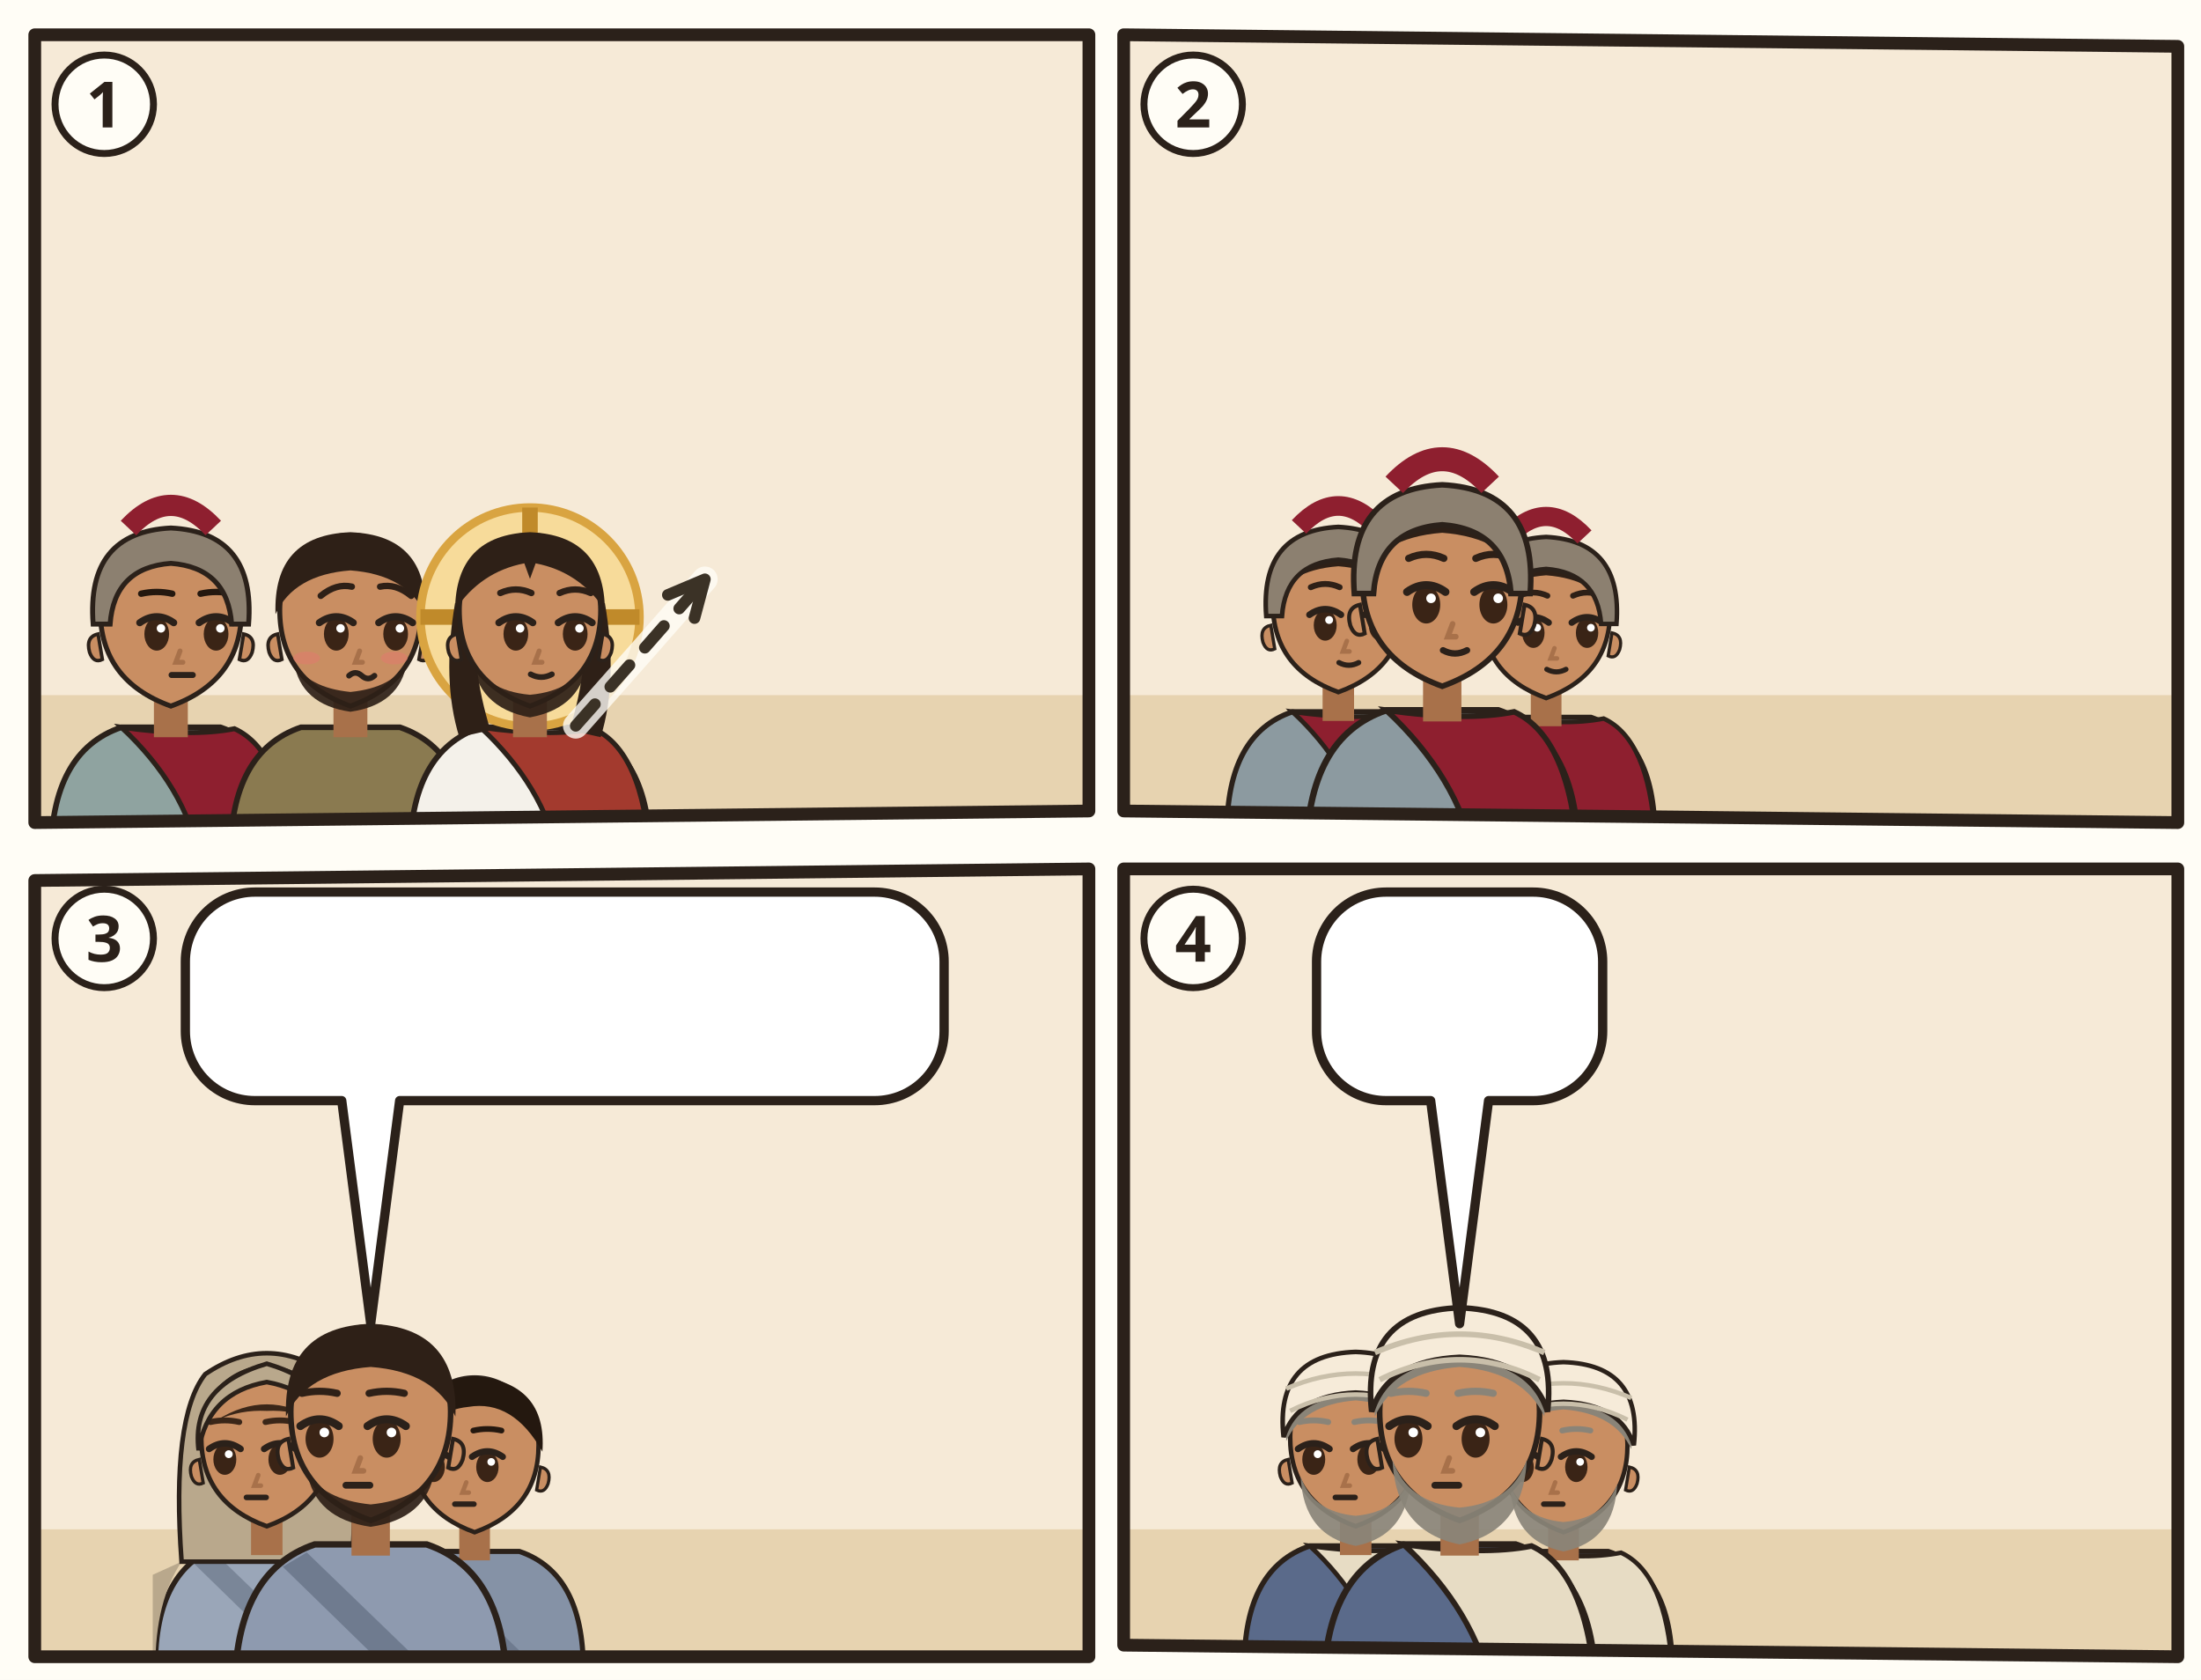
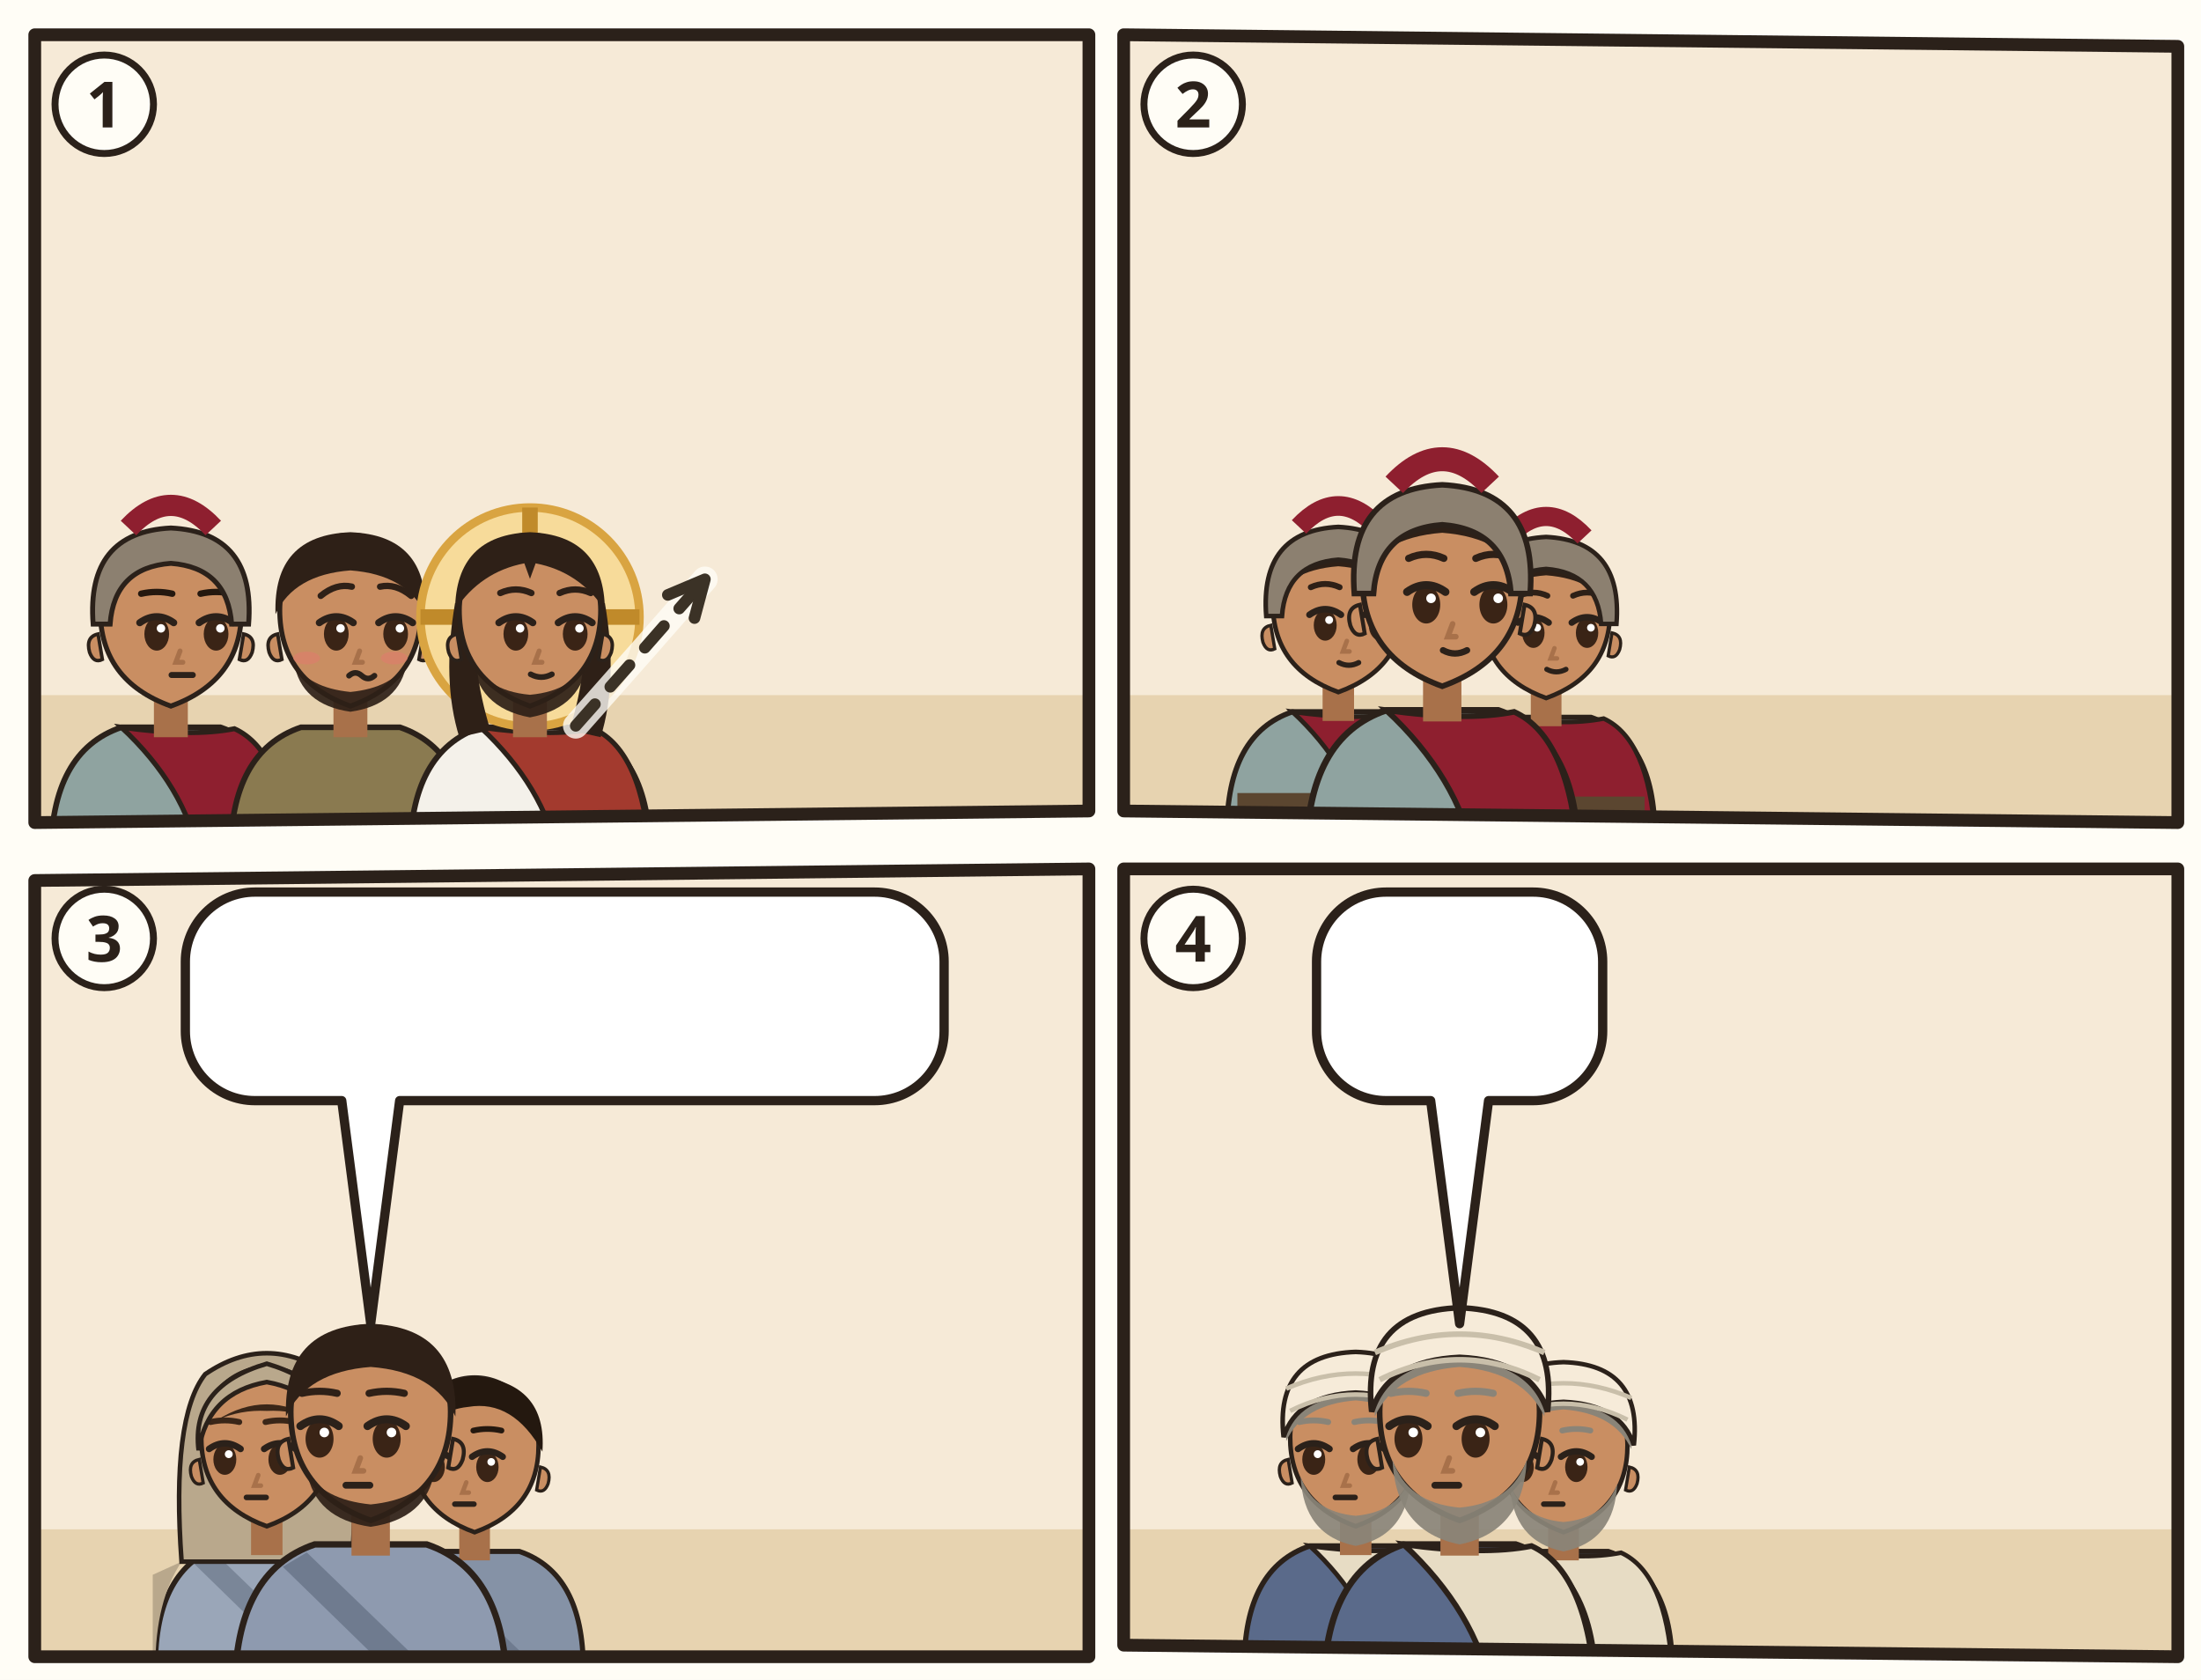
<svg xmlns="http://www.w3.org/2000/svg" viewBox="0 0 380 290">
  <rect width="380" height="290" fill="#FFFDF6" />
  <g transform="translate(4 4)">
    <clipPath id="an-cp-mrk-015-021-032-1">
      <polygon points="2,2 184,2 184,136 2,138" />
    </clipPath>
    <g clip-path="url(#an-cp-mrk-015-021-032-1)">
      <polygon points="2,2 184,2 184,136 2,138" fill="#F6EAD7" />
      <path d="M0 116h186v24H0z" fill="#E7D3B0" />
      <use href="#an-berg" x="72" y="51" width="110" height="69" opacity=".6" />
      <g transform="translate(25.5 102.52) scale(1.22)">
        <path d="M-17 34Q-17 19-7 15.6L7 15.6Q17 19 17 34z" fill="#8FA3A0" stroke="#2B211A" stroke-width=".8" />
        <path d="M-7 15.6Q3 17 9 15.8Q16 19 17 34L4 34Q2 24-7 15.6z" fill="#8E1F2F" stroke="#2B211A" stroke-width=".7" />
        <path d="M-2.4 11h4.8v6h-4.8z" fill="#A8714A" />
        <path d="M-10 -1Q-10 9 0 12.6Q10 9 10 -1A10 10.6 0 0 0 -10 -1z" fill="#C98E62" stroke="#2B211A" stroke-width=".7" />
        <path d="M10.3 2.4q1.8.4 1.2 2.6-.6 1.6-1.8 1z M-10.3 2.4q-1.8.4-1.2 2.6.6 1.6 1.8 1z" fill="#C98E62" stroke="#2B211A" stroke-width=".5" />
        <ellipse cx="-2.0" cy="2.4" rx="1.75" ry="2.35" fill="#3A2416" />
        <path d="M-4.4 0.8Q-2.0 -0.9 0.4 0.8" fill="none" stroke="#2B211A" stroke-width="1" stroke-linecap="round" />
        <circle cx="-1.4" cy="1.6" r=".6" fill="#FFF" />
        <ellipse cx="6.4" cy="2.4" rx="1.75" ry="2.35" fill="#3A2416" />
        <path d="M4.0 0.8Q6.4 -0.9 8.8 0.8" fill="none" stroke="#2B211A" stroke-width="1" stroke-linecap="round" />
        <circle cx="7.0" cy="1.6" r=".6" fill="#FFF" />
        <path d="M-4.2 -3.3Q-2.0 -3.8 0.2 -3.3M4.2 -3.3Q6.4 -3.8 8.6 -3.3" fill="none" stroke="#24180F" stroke-width=".9" stroke-linecap="round" />
        <path d="M1.3 4.8l-.6 1.6h1" fill="none" stroke="#A8714A" stroke-width=".7" stroke-linecap="round" />
        <path d="M0.1 8.2h3" stroke="#2B211A" stroke-width=".85" stroke-linecap="round" />
        <path d="M-11 1Q-12-12 0-12.6Q12-12 11 1L8.6 1Q8-7 0-7.6Q-8-7-8.6 1z" fill="#8C8070" stroke="#2B211A" stroke-width=".7" />
        <path d="M-6-12.6Q0-19 6-12.6" fill="none" stroke="#8E1F2F" stroke-width="3" />
      </g>
      <use href="#an-kreuz" x="71.1" y="95.2" width="33.0" height="48.4" />
      <g transform="translate(56.5 102.52) scale(1.22)">
        <path d="M-17 34Q-17 19-7 15.6L7 15.6Q17 19 17 34z" fill="#8A7A50" stroke="#2B211A" stroke-width=".8" />
        <path d="M-15.4 28h30.8v2.6h-30.8z" fill="#5B4630" />
        <path d="M-2.4 11h4.8v6h-4.8z" fill="#A8714A" />
        <path d="M-10 -1Q-10 9 0 12.6Q10 9 10 -1A10 10.6 0 0 0 -10 -1z" fill="#C98E62" stroke="#2B211A" stroke-width=".7" />
        <path d="M10.3 2.4q1.8.4 1.2 2.6-.6 1.6-1.8 1z M-10.3 2.4q-1.8.4-1.2 2.6.6 1.6 1.8 1z" fill="#C98E62" stroke="#2B211A" stroke-width=".5" />
        <path d="M-8 6.4Q-7 12.4 0 13.4Q7 12.4 8 6.4Q6 10 0 10.6Q-6 10-8 6.4z" fill="#2E2017" opacity=".92" />
        <ellipse cx="-2.0" cy="2.4" rx="1.75" ry="2.35" fill="#3A2416" />
        <path d="M-4.4 0.8Q-2.0 -0.9 0.4 0.8" fill="none" stroke="#2B211A" stroke-width="1" stroke-linecap="round" />
        <circle cx="-1.4" cy="1.6" r=".6" fill="#FFF" />
        <ellipse cx="6.4" cy="2.4" rx="1.75" ry="2.35" fill="#3A2416" />
        <path d="M4.0 0.8Q6.4 -0.9 8.8 0.8" fill="none" stroke="#2B211A" stroke-width="1" stroke-linecap="round" />
        <circle cx="7.0" cy="1.6" r=".6" fill="#FFF" />
        <path d="M-4.2 -3.0Q-2.0 -4.8 0.2 -4.3M4.2 -4.3Q6.4 -4.8 8.6 -3.0" fill="none" stroke="#2E2017" stroke-width=".9" stroke-linecap="round" />
        <path d="M1.3 4.8l-.6 1.6h1" fill="none" stroke="#A8714A" stroke-width=".7" stroke-linecap="round" />
        <ellipse cx="-6.2" cy="5.8" rx="1.9" ry=".9" fill="#E07A6E" opacity=".55" />
        <ellipse cx="6.2" cy="5.8" rx="1.9" ry=".9" fill="#E07A6E" opacity=".55" />
        <path d="M-0.2 8.3q.9-.8 1.8 0t1.8 0" fill="none" stroke="#2B211A" stroke-width=".8" stroke-linecap="round" />
        <path d="M-10.6-.4Q-11-11.6 0-12Q11-11.6 10.6-.4Q8-6 0-6.6Q-8-6-10.6-.4z" fill="#2E2017" />
      </g>
      <g transform="translate(87.5 102.52) scale(1.22)">
        <path d="M-17 34Q-17 19-7 15.6L7 15.6Q17 19 17 34z" fill="#F4F1EA" stroke="#2B211A" stroke-width=".8" />
        <path d="M-7 15.6Q3 17 9 15.8Q16 19 17 34L4 34Q2 24-7 15.6z" fill="#A33A2E" stroke="#2B211A" stroke-width=".7" />
        <circle r="15.5" fill="#F7DB9A" stroke="#D9A441" stroke-width="1.2" />
        <path d="M0-15.5v5M-15.5 0h5M15.5 0h-5" stroke="#C08A2A" stroke-width="2.2" />
        <path d="M-10.6 -2Q-12.5 9-10 17L-5.6 16Q-8.4 7-7.6-1z M10.6 -2Q12.5 9 10 17L5.6 16Q8.4 7 7.6-1z" fill="#2E2017" />
        <path d="M-2.4 11h4.8v6h-4.8z" fill="#A8714A" />
        <path d="M-10 -1Q-10 9 0 12.6Q10 9 10 -1A10 10.6 0 0 0 -10 -1z" fill="#C98E62" stroke="#2B211A" stroke-width=".7" />
        <path d="M10.3 2.4q1.8.4 1.2 2.6-.6 1.6-1.8 1z M-10.3 2.4q-1.8.4-1.2 2.6.6 1.6 1.8 1z" fill="#C98E62" stroke="#2B211A" stroke-width=".5" />
        <path d="M-8.2 5.6Q-7.6 12.8 0 14.2Q7.6 12.8 8.2 5.6Q6.6 10.4 0 11Q-6.6 10.4-8.2 5.6z" fill="#2E2017" opacity=".92" />
        <ellipse cx="-2.0" cy="2.4" rx="1.75" ry="2.35" fill="#3A2416" />
        <path d="M-4.4 0.8Q-2.0 -0.9 0.4 0.8" fill="none" stroke="#2B211A" stroke-width="1" stroke-linecap="round" />
        <circle cx="-1.4" cy="1.6" r=".6" fill="#FFF" />
        <ellipse cx="6.4" cy="2.4" rx="1.75" ry="2.35" fill="#3A2416" />
        <path d="M4.0 0.8Q6.4 -0.9 8.8 0.8" fill="none" stroke="#2B211A" stroke-width="1" stroke-linecap="round" />
        <circle cx="7.0" cy="1.6" r=".6" fill="#FFF" />
        <path d="M-4.2 -3.4Q-2.0 -4.4 0.2 -3.4M4.2 -3.4Q6.4 -4.4 8.6 -3.4" fill="none" stroke="#2E2017" stroke-width=".9" stroke-linecap="round" />
        <path d="M1.3 4.8l-.6 1.6h1" fill="none" stroke="#A8714A" stroke-width=".7" stroke-linecap="round" />
        <path d="M0.1 8.1Q1.6 8.9 3.1 8.1" fill="none" stroke="#2B211A" stroke-width=".8" stroke-linecap="round" />
        <path d="M-10.6-1Q-10.5-11.6 0-12Q10.5-11.6 10.6-1Q7-6.4 .8-7.6L0-5.4-.8-7.6Q-7-6.4-10.6-1z" fill="#2E2017" />
      </g>
      <path d="M95.4 121.3Q106.6 108.7 117.7 96.0" fill="none" stroke="#FFFDF6" stroke-width="4.4" stroke-linecap="round" opacity=".8" />
      <path d="M95.4 121.3Q106.6 108.7 117.7 96.0" fill="none" stroke="#3B3226" stroke-width="2" stroke-dasharray="5 4" stroke-linecap="round" />
      <path d="M115.9 102.7L117.7 96.0L111.3 98.7" fill="none" stroke="#3B3226" stroke-width="2" stroke-linecap="round" stroke-linejoin="round" />
    </g>
    <polygon points="2,2 184,2 184,136 2,138" fill="none" stroke="#2B211A" stroke-width="2.2" stroke-linejoin="round" />
    <circle cx="14" cy="14" r="8.5" fill="#FFFDF6" stroke="#2B211A" stroke-width="1.2" />
    <text x="14" y="18" text-anchor="middle" font-family="sans-serif" font-size="11" font-weight="700" fill="#2B211A">1</text>
  </g>
  <g transform="translate(192 4)">
    <clipPath id="an-cp-mrk-015-021-032-2">
      <polygon points="2,2 184,4 184,138 2,136" />
    </clipPath>
    <g clip-path="url(#an-cp-mrk-015-021-032-2)">
      <polygon points="2,2 184,4 184,138 2,136" fill="#F6EAD7" />
      <path d="M0 116h186v24H0z" fill="#E7D3B0" />
      <use href="#an-berg" x="72" y="51" width="110" height="69" opacity=".6" />
      <g transform="translate(39.06 101.22) scale(1.1316)">
-         <path d="M-17 34Q-17 19-7 15.6L7 15.6Q17 19 17 34z" fill="#8C9AA0" stroke="#2B211A" stroke-width=".8" />
+         <path d="M-17 34Q-17 19-7 15.6L7 15.6Q17 19 17 34z" fill="#8FA3A0" stroke="#2B211A" stroke-width=".8" />
        <path d="M-7 15.6Q3 17 9 15.8Q16 19 17 34L4 34Q2 24-7 15.6z" fill="#8E1F2F" stroke="#2B211A" stroke-width=".7" />
+         <path d="M-15.4 28h30.8v2.6h-30.8z" fill="#5B4630" />
        <path d="M-2.4 11h4.8v6h-4.8z" fill="#A8714A" />
        <path d="M-10 -1Q-10 9 0 12.6Q10 9 10 -1A10 10.6 0 0 0 -10 -1z" fill="#C98E62" stroke="#2B211A" stroke-width=".7" />
        <path d="M10.3 2.4q1.8.4 1.2 2.6-.6 1.6-1.8 1z M-10.3 2.4q-1.8.4-1.2 2.6.6 1.6 1.8 1z" fill="#C98E62" stroke="#2B211A" stroke-width=".5" />
        <ellipse cx="-2.0" cy="2.4" rx="1.75" ry="2.35" fill="#3A2416" />
        <path d="M-4.4 0.8Q-2.0 -0.9 0.4 0.8" fill="none" stroke="#2B211A" stroke-width="1" stroke-linecap="round" />
        <circle cx="-1.4" cy="1.6" r=".6" fill="#FFF" />
        <ellipse cx="6.4" cy="2.4" rx="1.75" ry="2.35" fill="#3A2416" />
        <path d="M4.0 0.8Q6.4 -0.9 8.8 0.8" fill="none" stroke="#2B211A" stroke-width="1" stroke-linecap="round" />
        <circle cx="7.0" cy="1.6" r=".6" fill="#FFF" />
        <path d="M-4.2 -3.4Q-2.0 -4.4 0.2 -3.4M4.2 -3.4Q6.4 -4.4 8.6 -3.4" fill="none" stroke="#2E2017" stroke-width=".9" stroke-linecap="round" />
        <path d="M1.3 4.8l-.6 1.6h1" fill="none" stroke="#A8714A" stroke-width=".7" stroke-linecap="round" />
        <path d="M0.1 8.1Q1.6 8.9 3.1 8.1" fill="none" stroke="#2B211A" stroke-width=".8" stroke-linecap="round" />
        <path d="M-10.6-.4Q-11-11.6 0-12Q11-11.6 10.6-.4Q8-6 0-6.6Q-8-6-10.6-.4z" fill="#2E2017" />
        <path d="M-11 1Q-12-12 0-12.6Q12-12 11 1L8.6 1Q8-7 0-7.6Q-8-7-8.6 1z" fill="#8C8070" stroke="#2B211A" stroke-width=".7" />
        <path d="M-6-12.6Q0-19 6-12.6" fill="none" stroke="#8E1F2F" stroke-width="3" />
      </g>
      <g transform="translate(74.94 102.6) scale(1.104)">
-         <path d="M-17 34Q-17 19-7 15.6L7 15.6Q17 19 17 34z" fill="#8C9AA0" stroke="#2B211A" stroke-width=".8" />
+         <path d="M-17 34Q-17 19-7 15.6L7 15.6Q17 19 17 34z" fill="#8FA3A0" stroke="#2B211A" stroke-width=".8" />
        <path d="M-7 15.6Q3 17 9 15.8Q16 19 17 34L4 34Q2 24-7 15.6z" fill="#8E1F2F" stroke="#2B211A" stroke-width=".7" />
+         <path d="M-15.4 28h30.8v2.6h-30.8z" fill="#5B4630" />
        <path d="M-2.4 11h4.8v6h-4.8z" fill="#A8714A" />
        <path d="M-10 -1Q-10 9 0 12.6Q10 9 10 -1A10 10.6 0 0 0 -10 -1z" fill="#C98E62" stroke="#2B211A" stroke-width=".7" />
        <path d="M10.3 2.4q1.8.4 1.2 2.6-.6 1.6-1.8 1z M-10.3 2.4q-1.8.4-1.2 2.6.6 1.6 1.8 1z" fill="#C98E62" stroke="#2B211A" stroke-width=".5" />
        <ellipse cx="-2.0" cy="2.4" rx="1.75" ry="2.35" fill="#3A2416" />
        <path d="M-4.4 0.8Q-2.0 -0.9 0.4 0.8" fill="none" stroke="#2B211A" stroke-width="1" stroke-linecap="round" />
        <circle cx="-1.4" cy="1.6" r=".6" fill="#FFF" />
        <ellipse cx="6.4" cy="2.4" rx="1.75" ry="2.35" fill="#3A2416" />
        <path d="M4.0 0.8Q6.4 -0.9 8.8 0.8" fill="none" stroke="#2B211A" stroke-width="1" stroke-linecap="round" />
        <circle cx="7.0" cy="1.6" r=".6" fill="#FFF" />
        <path d="M-4.2 -3.4Q-2.0 -4.4 0.2 -3.4M4.2 -3.4Q6.4 -4.4 8.6 -3.4" fill="none" stroke="#2E2017" stroke-width=".9" stroke-linecap="round" />
        <path d="M1.3 4.8l-.6 1.6h1" fill="none" stroke="#A8714A" stroke-width=".7" stroke-linecap="round" />
        <path d="M0.1 8.1Q1.6 8.9 3.1 8.1" fill="none" stroke="#2B211A" stroke-width=".8" stroke-linecap="round" />
        <path d="M-10.6-.4Q-11-11.6 0-12Q11-11.6 10.6-.4Q8-6 0-6.6Q-8-6-10.6-.4z" fill="#2E2017" />
        <path d="M-11 1Q-12-12 0-12.6Q12-12 11 1L8.6 1Q8-7 0-7.6Q-8-7-8.6 1z" fill="#8C8070" stroke="#2B211A" stroke-width=".7" />
        <path d="M-6-12.6Q0-19 6-12.6" fill="none" stroke="#8E1F2F" stroke-width="3" />
      </g>
      <g transform="translate(57.0 97.08) scale(1.38)">
-         <path d="M-17 34Q-17 19-7 15.6L7 15.6Q17 19 17 34z" fill="#8C9AA0" stroke="#2B211A" stroke-width=".8" />
+         <path d="M-17 34Q-17 19-7 15.6L7 15.6Q17 19 17 34z" fill="#8FA3A0" stroke="#2B211A" stroke-width=".8" />
        <path d="M-7 15.6Q3 17 9 15.8Q16 19 17 34L4 34Q2 24-7 15.6z" fill="#8E1F2F" stroke="#2B211A" stroke-width=".7" />
+         <path d="M-15.4 28h30.8v2.6h-30.8z" fill="#5B4630" />
        <path d="M-2.4 11h4.8v6h-4.8z" fill="#A8714A" />
        <path d="M-10 -1Q-10 9 0 12.6Q10 9 10 -1A10 10.6 0 0 0 -10 -1z" fill="#C98E62" stroke="#2B211A" stroke-width=".7" />
        <path d="M10.3 2.4q1.8.4 1.2 2.6-.6 1.6-1.8 1z M-10.3 2.4q-1.8.4-1.2 2.6.6 1.6 1.8 1z" fill="#C98E62" stroke="#2B211A" stroke-width=".5" />
        <ellipse cx="-2.0" cy="2.4" rx="1.75" ry="2.35" fill="#3A2416" />
        <path d="M-4.4 0.8Q-2.0 -0.9 0.4 0.8" fill="none" stroke="#2B211A" stroke-width="1" stroke-linecap="round" />
        <circle cx="-1.4" cy="1.6" r=".6" fill="#FFF" />
        <ellipse cx="6.4" cy="2.4" rx="1.75" ry="2.35" fill="#3A2416" />
        <path d="M4.0 0.8Q6.4 -0.9 8.8 0.8" fill="none" stroke="#2B211A" stroke-width="1" stroke-linecap="round" />
        <circle cx="7.0" cy="1.6" r=".6" fill="#FFF" />
        <path d="M-4.2 -3.4Q-2.0 -4.4 0.2 -3.4M4.2 -3.4Q6.4 -4.4 8.6 -3.4" fill="none" stroke="#2E2017" stroke-width=".9" stroke-linecap="round" />
        <path d="M1.3 4.8l-.6 1.6h1" fill="none" stroke="#A8714A" stroke-width=".7" stroke-linecap="round" />
        <path d="M0.1 8.1Q1.6 8.9 3.1 8.1" fill="none" stroke="#2B211A" stroke-width=".8" stroke-linecap="round" />
        <path d="M-10.6-.4Q-11-11.6 0-12Q11-11.6 10.6-.4Q8-6 0-6.6Q-8-6-10.6-.4z" fill="#2E2017" />
        <path d="M-11 1Q-12-12 0-12.6Q12-12 11 1L8.6 1Q8-7 0-7.6Q-8-7-8.6 1z" fill="#8C8070" stroke="#2B211A" stroke-width=".7" />
        <path d="M-6-12.6Q0-19 6-12.6" fill="none" stroke="#8E1F2F" stroke-width="3" />
        <use href="#an-los" x="-4" y="18" width="16" height="12" />
      </g>
      <use href="#an-kreuz" x="106.0" y="80" width="30" height="44" />
      <use href="#an-kreuz" x="130.0" y="82" width="30" height="44" />
      <use href="#an-kreuz" x="154.0" y="80" width="30" height="44" />
    </g>
    <polygon points="2,2 184,4 184,138 2,136" fill="none" stroke="#2B211A" stroke-width="2.2" stroke-linejoin="round" />
    <circle cx="14" cy="14" r="8.5" fill="#FFFDF6" stroke="#2B211A" stroke-width="1.2" />
    <text x="14" y="18" text-anchor="middle" font-family="sans-serif" font-size="11" font-weight="700" fill="#2B211A">2</text>
  </g>
  <g transform="translate(4 148)">
    <clipPath id="an-cp-mrk-015-021-032-3">
      <polygon points="2,4 184,2 184,138 2,138" />
    </clipPath>
    <g clip-path="url(#an-cp-mrk-015-021-032-3)">
      <polygon points="2,4 184,2 184,138 2,138" fill="#F6EAD7" />
      <path d="M0 116h186v24H0z" fill="#E7D3B0" />
      <g transform="translate(42.06 101.22) scale(1.1316)">
        <path d="M-17 34Q-17 19-7 15.6L7 15.6Q17 19 17 34z" fill="#9AA6B8" stroke="#2B211A" stroke-width=".8" />
        <path d="M-13 18Q-17 24-17 34h-.4V20zM13 18Q17 24 17 34V20z" fill="#B9A88C" />
        <path d="M-8 16.6L10 34h-5L-11 18.4z" fill="#7A8698" />
        <path d="M-13 18Q-14.6-4-9.4-10.6Q0-17 9.4-10.6Q14.6-4 13 18z" fill="#B9A88C" stroke="#2B211A" stroke-width=".7" />
        <path d="M-2.4 11h4.8v6h-4.8z" fill="#A8714A" />
        <path d="M-10 -1Q-10 9 0 12.6Q10 9 10 -1A10 10.6 0 0 0 -10 -1z" fill="#C98E62" stroke="#2B211A" stroke-width=".7" />
        <path d="M10.3 2.4q1.8.4 1.2 2.6-.6 1.6-1.8 1z M-10.3 2.4q-1.8.4-1.2 2.6.6 1.6 1.8 1z" fill="#C98E62" stroke="#2B211A" stroke-width=".5" />
        <ellipse cx="-6.4" cy="2.4" rx="1.75" ry="2.35" fill="#3A2416" />
        <path d="M-8.8 0.8Q-6.4 -0.9 -4.0 0.8" fill="none" stroke="#2B211A" stroke-width="1" stroke-linecap="round" />
        <circle cx="-5.8" cy="1.6" r=".6" fill="#FFF" />
        <ellipse cx="2.0" cy="2.4" rx="1.75" ry="2.35" fill="#3A2416" />
        <path d="M-0.4 0.8Q2.0 -0.9 4.4 0.8" fill="none" stroke="#2B211A" stroke-width="1" stroke-linecap="round" />
        <circle cx="2.6" cy="1.6" r=".6" fill="#FFF" />
        <path d="M-8.6 -3.3Q-6.4 -3.8 -4.2 -3.3M-0.2 -3.3Q2.0 -3.8 4.2 -3.3" fill="none" stroke="#3A2618" stroke-width=".9" stroke-linecap="round" />
        <path d="M-1.3 4.8l-.6 1.6h1" fill="none" stroke="#A8714A" stroke-width=".7" stroke-linecap="round" />
        <path d="M-3.1 8.2h3" stroke="#2B211A" stroke-width=".85" stroke-linecap="round" />
        <path d="M-7.6-3.6Q0-8.4 7.6-3.6Q4-5.2 0-5Q-4-5.2-7.6-3.6z" fill="#3A2618" />
        <path d="M-10.4 1Q-11.6-8.8 0-12.2Q11.6-8.8 10.4 1Q9-7.8 0-9.4Q-9-7.8-10.4 1z" fill="#B9A88C" stroke="#2B211A" stroke-width=".7" />
      </g>
      <g transform="translate(77.94 102.6) scale(1.104)">
        <path d="M-17 34Q-17 19-7 15.6L7 15.6Q17 19 17 34z" fill="#8592A6" stroke="#2B211A" stroke-width=".8" />
        <path d="M-8 16.6L10 34h-5L-11 18.4z" fill="#6F7B8F" />
        <path d="M-2.4 11h4.8v6h-4.8z" fill="#A8714A" />
        <path d="M-10 -1Q-10 9 0 12.6Q10 9 10 -1A10 10.6 0 0 0 -10 -1z" fill="#C98E62" stroke="#2B211A" stroke-width=".7" />
        <path d="M10.3 2.4q1.8.4 1.2 2.6-.6 1.6-1.8 1z M-10.3 2.4q-1.8.4-1.2 2.6.6 1.6 1.8 1z" fill="#C98E62" stroke="#2B211A" stroke-width=".5" />
        <ellipse cx="-6.4" cy="2.4" rx="1.75" ry="2.35" fill="#3A2416" />
        <path d="M-8.8 0.8Q-6.4 -0.9 -4.0 0.8" fill="none" stroke="#2B211A" stroke-width="1" stroke-linecap="round" />
        <circle cx="-5.8" cy="1.6" r=".6" fill="#FFF" />
        <ellipse cx="2.0" cy="2.4" rx="1.75" ry="2.35" fill="#3A2416" />
        <path d="M-0.4 0.8Q2.0 -0.9 4.4 0.8" fill="none" stroke="#2B211A" stroke-width="1" stroke-linecap="round" />
        <circle cx="2.6" cy="1.6" r=".6" fill="#FFF" />
        <path d="M-8.6 -3.3Q-6.4 -3.8 -4.2 -3.3M-0.2 -3.3Q2.0 -3.8 4.2 -3.3" fill="none" stroke="#24180F" stroke-width=".9" stroke-linecap="round" />
        <path d="M-1.3 4.8l-.6 1.6h1" fill="none" stroke="#A8714A" stroke-width=".7" stroke-linecap="round" />
        <path d="M-3.1 8.2h3" stroke="#2B211A" stroke-width=".85" stroke-linecap="round" />
        <path d="M-10.6 0Q-11.4-10.8 0-11.8Q11.4-10.8 10.6 0Q6-8.2-1-7Q-7-6.4-10.6 0z" fill="#24180F" />
      </g>
      <g transform="translate(60 97.08) scale(1.38)">
        <path d="M-17 34Q-17 19-7 15.6L7 15.6Q17 19 17 34z" fill="#8E9AAF" stroke="#2B211A" stroke-width=".8" />
        <path d="M-8 16.6L10 34h-5L-11 18.4z" fill="#6F7B8F" />
        <path d="M-2.4 11h4.8v6h-4.8z" fill="#A8714A" />
        <path d="M-10 -1Q-10 9 0 12.6Q10 9 10 -1A10 10.6 0 0 0 -10 -1z" fill="#C98E62" stroke="#2B211A" stroke-width=".7" />
        <path d="M10.3 2.4q1.8.4 1.2 2.6-.6 1.6-1.8 1z M-10.3 2.4q-1.8.4-1.2 2.6.6 1.6 1.8 1z" fill="#C98E62" stroke="#2B211A" stroke-width=".5" />
        <path d="M-8 6.4Q-7 12.4 0 13.4Q7 12.4 8 6.4Q6 10 0 10.6Q-6 10-8 6.4z" fill="#2E2017" opacity=".92" />
        <ellipse cx="-6.4" cy="2.4" rx="1.75" ry="2.35" fill="#3A2416" />
        <path d="M-8.8 0.8Q-6.4 -0.9 -4.0 0.8" fill="none" stroke="#2B211A" stroke-width="1" stroke-linecap="round" />
        <circle cx="-5.8" cy="1.6" r=".6" fill="#FFF" />
        <ellipse cx="2.0" cy="2.4" rx="1.75" ry="2.35" fill="#3A2416" />
        <path d="M-0.4 0.8Q2.0 -0.9 4.4 0.8" fill="none" stroke="#2B211A" stroke-width="1" stroke-linecap="round" />
        <circle cx="2.6" cy="1.6" r=".6" fill="#FFF" />
        <path d="M-8.6 -3.3Q-6.4 -3.8 -4.2 -3.3M-0.2 -3.3Q2.0 -3.8 4.2 -3.3" fill="none" stroke="#2E2017" stroke-width=".9" stroke-linecap="round" />
        <path d="M-1.3 4.8l-.6 1.6h1" fill="none" stroke="#A8714A" stroke-width=".7" stroke-linecap="round" />
        <path d="M-3.1 8.2h3" stroke="#2B211A" stroke-width=".85" stroke-linecap="round" />
        <path d="M-10.6-.4Q-11-11.6 0-12Q11-11.6 10.6-.4Q8-6 0-6.6Q-8-6-10.6-.4z" fill="#2E2017" />
      </g>
      <use href="#an-kreuz" x="146.5" y="80" width="30" height="44" />
      <g>
        <path d="M40 6H147A12 12 0 0 1 159 18V30A12 12 0 0 1 147 42L65 42L60 80.5L55 42H40A12 12 0 0 1 28 30V18A12 12 0 0 1 40 6Z" fill="#FFFFFF" stroke="#2B211A" stroke-width="1.6" stroke-linejoin="round" />
        <use href="#an-tempel-riss" x="34" y="12" width="32.0" height="24" />
        <use href="#an-sonne" x="71.0" y="12" width="24.0" height="24" />
        <use href="#an-sonne" x="100.0" y="12" width="24.0" height="24" />
        <use href="#an-sonne" x="129.0" y="12" width="24.0" height="24" />
      </g>
    </g>
    <polygon points="2,4 184,2 184,138 2,138" fill="none" stroke="#2B211A" stroke-width="2.2" stroke-linejoin="round" />
    <circle cx="14" cy="14" r="8.5" fill="#FFFDF6" stroke="#2B211A" stroke-width="1.2" />
    <text x="14" y="18" text-anchor="middle" font-family="sans-serif" font-size="11" font-weight="700" fill="#2B211A">3</text>
  </g>
  <g transform="translate(192 148)">
    <clipPath id="an-cp-mrk-015-021-032-4">
      <polygon points="2,2 184,2 184,138 2,136" />
    </clipPath>
    <g clip-path="url(#an-cp-mrk-015-021-032-4)">
      <polygon points="2,2 184,2 184,138 2,136" fill="#F6EAD7" />
      <path d="M0 116h186v24H0z" fill="#E7D3B0" />
      <g transform="translate(42.06 101.22) scale(1.1316)">
        <path d="M-17 34Q-17 19-7 15.6L7 15.6Q17 19 17 34z" fill="#5A6A8A" stroke="#2B211A" stroke-width=".8" />
        <path d="M-7 15.6Q3 17 9 15.8Q16 19 17 34L4 34Q2 24-7 15.6z" fill="#E7DCC4" stroke="#2B211A" stroke-width=".7" />
        <path d="M-2.4 11h4.8v6h-4.8z" fill="#A8714A" />
        <path d="M-10 -1Q-10 9 0 12.6Q10 9 10 -1A10 10.6 0 0 0 -10 -1z" fill="#C98E62" stroke="#2B211A" stroke-width=".7" />
        <path d="M10.3 2.4q1.8.4 1.2 2.6-.6 1.6-1.8 1z M-10.3 2.4q-1.8.4-1.2 2.6.6 1.6 1.8 1z" fill="#C98E62" stroke="#2B211A" stroke-width=".5" />
        <path d="M-8.4 5Q-8 14 0 15.6Q8 14 8.4 5Q6.6 10.4 0 11Q-6.6 10.4-8.4 5z" fill="#8A8478" opacity=".92" />
        <ellipse cx="-6.4" cy="2.4" rx="1.75" ry="2.35" fill="#3A2416" />
        <path d="M-8.8 0.8Q-6.4 -0.9 -4.0 0.8" fill="none" stroke="#2B211A" stroke-width="1" stroke-linecap="round" />
        <circle cx="-5.8" cy="1.6" r=".6" fill="#FFF" />
        <ellipse cx="2.0" cy="2.4" rx="1.75" ry="2.35" fill="#3A2416" />
        <path d="M-0.4 0.8Q2.0 -0.9 4.4 0.8" fill="none" stroke="#2B211A" stroke-width="1" stroke-linecap="round" />
        <circle cx="2.6" cy="1.6" r=".6" fill="#FFF" />
        <path d="M-8.6 -3.3Q-6.4 -3.8 -4.2 -3.3M-0.2 -3.3Q2.0 -3.8 4.2 -3.3" fill="none" stroke="#8A8478" stroke-width=".9" stroke-linecap="round" />
        <path d="M-1.3 4.8l-.6 1.6h1" fill="none" stroke="#A8714A" stroke-width=".7" stroke-linecap="round" />
        <path d="M-3.1 8.2h3" stroke="#2B211A" stroke-width=".85" stroke-linecap="round" />
        <path d="M-10.6-.4Q-11-11.6 0-12Q11-11.6 10.6-.4Q8-6 0-6.6Q-8-6-10.6-.4z" fill="#8A8478" />
        <path d="M-11-1Q-12.4-13.6 0-14Q12.4-13.6 11-1Q9-7.4 0-7.8Q-9-7.4-11-1z" fill="#F6EBD9" stroke="#2B211A" stroke-width=".7" />
        <path d="M-10-5Q0-10 10-5M-10.6-8.4Q0-13 10.6-8.4" fill="none" stroke="#C9BFAA" stroke-width=".7" />
      </g>
      <g transform="translate(77.94 102.6) scale(1.104)">
        <path d="M-17 34Q-17 19-7 15.6L7 15.6Q17 19 17 34z" fill="#5A6A8A" stroke="#2B211A" stroke-width=".8" />
        <path d="M-7 15.6Q3 17 9 15.8Q16 19 17 34L4 34Q2 24-7 15.6z" fill="#E7DCC4" stroke="#2B211A" stroke-width=".7" />
        <path d="M-2.4 11h4.8v6h-4.8z" fill="#A8714A" />
        <path d="M-10 -1Q-10 9 0 12.6Q10 9 10 -1A10 10.6 0 0 0 -10 -1z" fill="#C98E62" stroke="#2B211A" stroke-width=".7" />
        <path d="M10.3 2.4q1.8.4 1.2 2.6-.6 1.6-1.8 1z M-10.3 2.4q-1.8.4-1.2 2.6.6 1.6 1.8 1z" fill="#C98E62" stroke="#2B211A" stroke-width=".5" />
        <path d="M-8.4 5Q-8 14 0 15.6Q8 14 8.4 5Q6.6 10.4 0 11Q-6.6 10.4-8.4 5z" fill="#8A8478" opacity=".92" />
        <ellipse cx="-6.4" cy="2.4" rx="1.75" ry="2.35" fill="#3A2416" />
        <path d="M-8.8 0.8Q-6.4 -0.9 -4.0 0.8" fill="none" stroke="#2B211A" stroke-width="1" stroke-linecap="round" />
        <circle cx="-5.8" cy="1.6" r=".6" fill="#FFF" />
        <ellipse cx="2.0" cy="2.4" rx="1.75" ry="2.35" fill="#3A2416" />
        <path d="M-0.4 0.8Q2.0 -0.9 4.4 0.8" fill="none" stroke="#2B211A" stroke-width="1" stroke-linecap="round" />
        <circle cx="2.6" cy="1.6" r=".6" fill="#FFF" />
        <path d="M-8.6 -3.3Q-6.4 -3.8 -4.2 -3.3M-0.2 -3.3Q2.0 -3.8 4.2 -3.3" fill="none" stroke="#8A8478" stroke-width=".9" stroke-linecap="round" />
        <path d="M-1.3 4.8l-.6 1.6h1" fill="none" stroke="#A8714A" stroke-width=".7" stroke-linecap="round" />
        <path d="M-3.1 8.2h3" stroke="#2B211A" stroke-width=".85" stroke-linecap="round" />
        <path d="M-10.6-.4Q-11-11.6 0-12Q11-11.6 10.6-.4Q8-6 0-6.6Q-8-6-10.6-.4z" fill="#8A8478" />
        <path d="M-11-1Q-12.4-13.6 0-14Q12.4-13.6 11-1Q9-7.4 0-7.8Q-9-7.4-11-1z" fill="#F6EBD9" stroke="#2B211A" stroke-width=".7" />
        <path d="M-10-5Q0-10 10-5M-10.6-8.4Q0-13 10.6-8.4" fill="none" stroke="#C9BFAA" stroke-width=".7" />
      </g>
      <g transform="translate(60 97.08) scale(1.38)">
        <path d="M-17 34Q-17 19-7 15.6L7 15.6Q17 19 17 34z" fill="#5A6A8A" stroke="#2B211A" stroke-width=".8" />
        <path d="M-7 15.6Q3 17 9 15.8Q16 19 17 34L4 34Q2 24-7 15.6z" fill="#E7DCC4" stroke="#2B211A" stroke-width=".7" />
        <path d="M-2.4 11h4.8v6h-4.8z" fill="#A8714A" />
        <path d="M-10 -1Q-10 9 0 12.6Q10 9 10 -1A10 10.6 0 0 0 -10 -1z" fill="#C98E62" stroke="#2B211A" stroke-width=".7" />
        <path d="M10.3 2.4q1.8.4 1.2 2.6-.6 1.6-1.8 1z M-10.3 2.4q-1.8.4-1.2 2.6.6 1.6 1.8 1z" fill="#C98E62" stroke="#2B211A" stroke-width=".5" />
        <path d="M-8.4 5Q-8 14 0 15.6Q8 14 8.4 5Q6.6 10.4 0 11Q-6.6 10.4-8.4 5z" fill="#8A8478" opacity=".92" />
        <ellipse cx="-6.4" cy="2.4" rx="1.75" ry="2.35" fill="#3A2416" />
        <path d="M-8.8 0.8Q-6.4 -0.9 -4.0 0.8" fill="none" stroke="#2B211A" stroke-width="1" stroke-linecap="round" />
        <circle cx="-5.8" cy="1.6" r=".6" fill="#FFF" />
        <ellipse cx="2.0" cy="2.4" rx="1.75" ry="2.35" fill="#3A2416" />
        <path d="M-0.4 0.8Q2.0 -0.9 4.4 0.8" fill="none" stroke="#2B211A" stroke-width="1" stroke-linecap="round" />
        <circle cx="2.6" cy="1.6" r=".6" fill="#FFF" />
        <path d="M-8.6 -3.3Q-6.4 -3.8 -4.2 -3.3M-0.2 -3.3Q2.0 -3.8 4.2 -3.3" fill="none" stroke="#8A8478" stroke-width=".9" stroke-linecap="round" />
        <path d="M-1.3 4.8l-.6 1.6h1" fill="none" stroke="#A8714A" stroke-width=".7" stroke-linecap="round" />
        <path d="M-3.1 8.2h3" stroke="#2B211A" stroke-width=".85" stroke-linecap="round" />
        <path d="M-10.6-.4Q-11-11.6 0-12Q11-11.6 10.6-.4Q8-6 0-6.6Q-8-6-10.6-.4z" fill="#8A8478" />
        <path d="M-11-1Q-12.4-13.6 0-14Q12.4-13.6 11-1Q9-7.4 0-7.8Q-9-7.4-11-1z" fill="#F6EBD9" stroke="#2B211A" stroke-width=".7" />
        <path d="M-10-5Q0-10 10-5M-10.6-8.4Q0-13 10.6-8.4" fill="none" stroke="#C9BFAA" stroke-width=".7" />
      </g>
      <use href="#an-kreuz" x="146.5" y="80" width="30" height="44" />
      <g>
        <path d="M47.3 6H72.7A12 12 0 0 1 84.7 18V30A12 12 0 0 1 72.7 42L65 42L60 80.5L55 42H47.3A12 12 0 0 1 35.3 30V18A12 12 0 0 1 47.3 6Z" fill="#FFFFFF" stroke="#2B211A" stroke-width="1.6" stroke-linejoin="round" />
        <use href="#an-kreuz" x="41.3" y="12" width="16.4" height="24" />
        <use href="#an-z-hinab" x="62.7" y="12" width="16.0" height="24" />
      </g>
    </g>
    <polygon points="2,2 184,2 184,138 2,136" fill="none" stroke="#2B211A" stroke-width="2.2" stroke-linejoin="round" />
    <circle cx="14" cy="14" r="8.5" fill="#FFFDF6" stroke="#2B211A" stroke-width="1.2" />
    <text x="14" y="18" text-anchor="middle" font-family="sans-serif" font-size="11" font-weight="700" fill="#2B211A">4</text>
  </g>
</svg>
